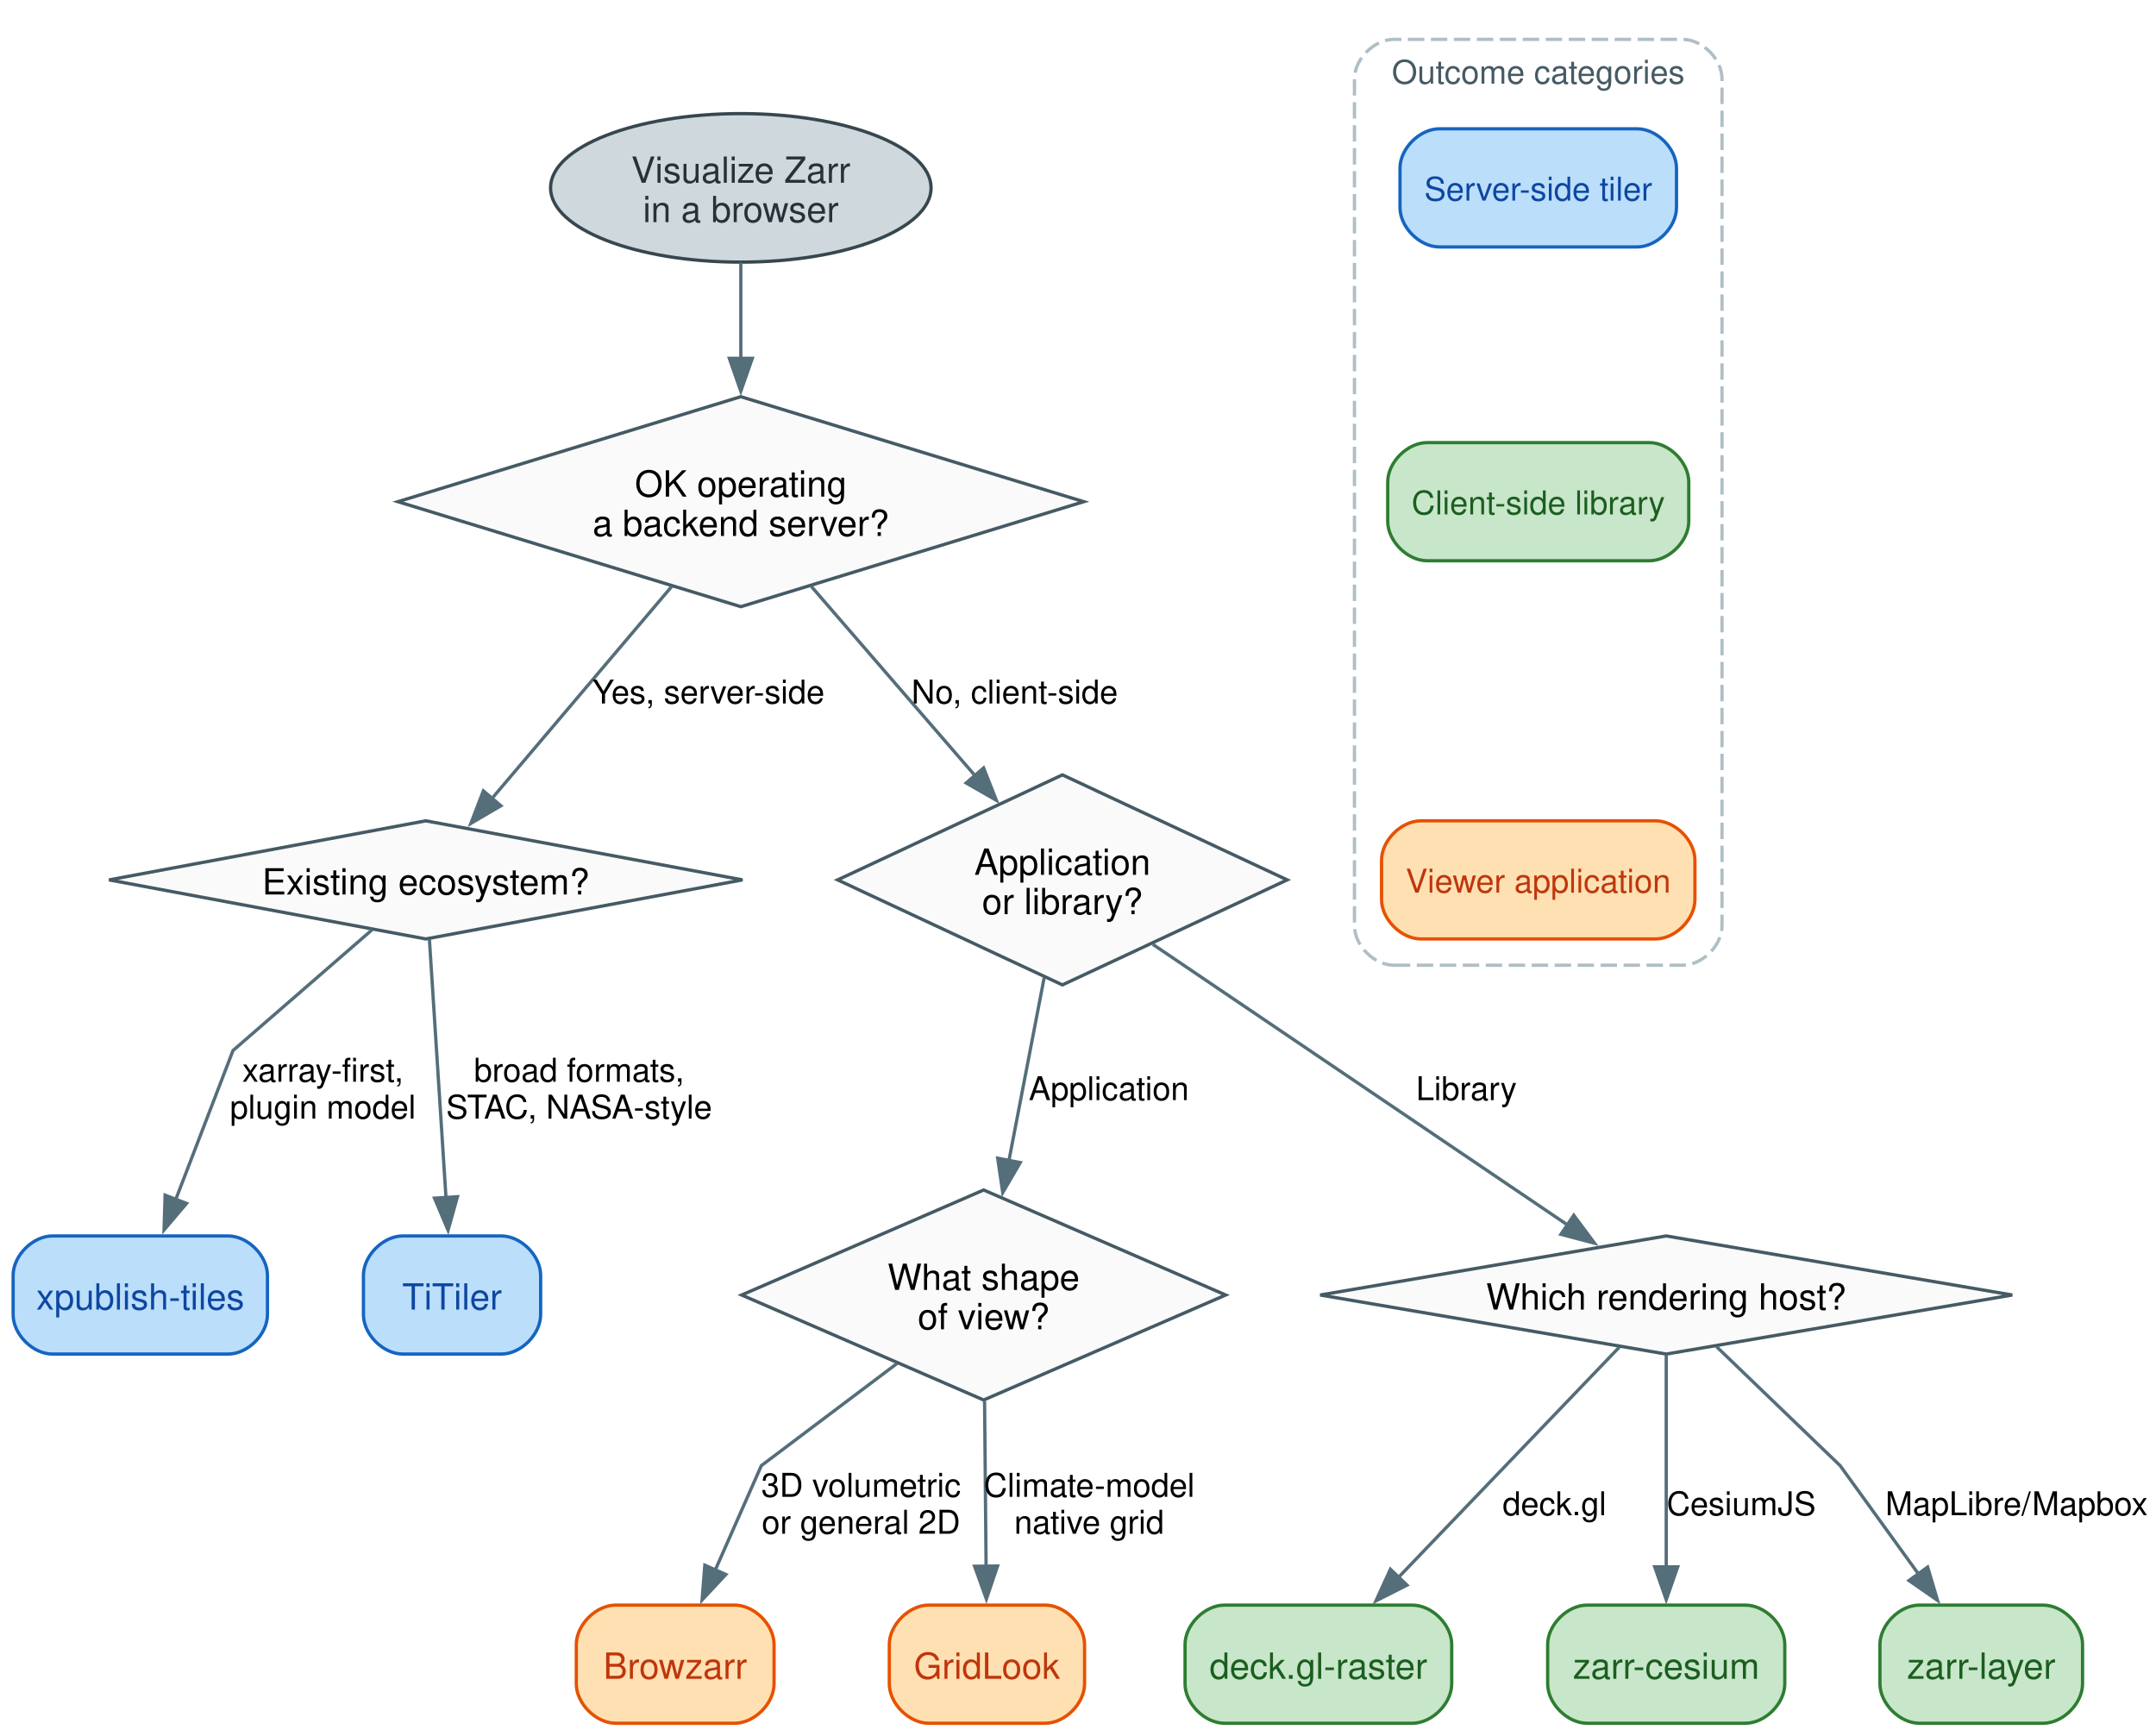
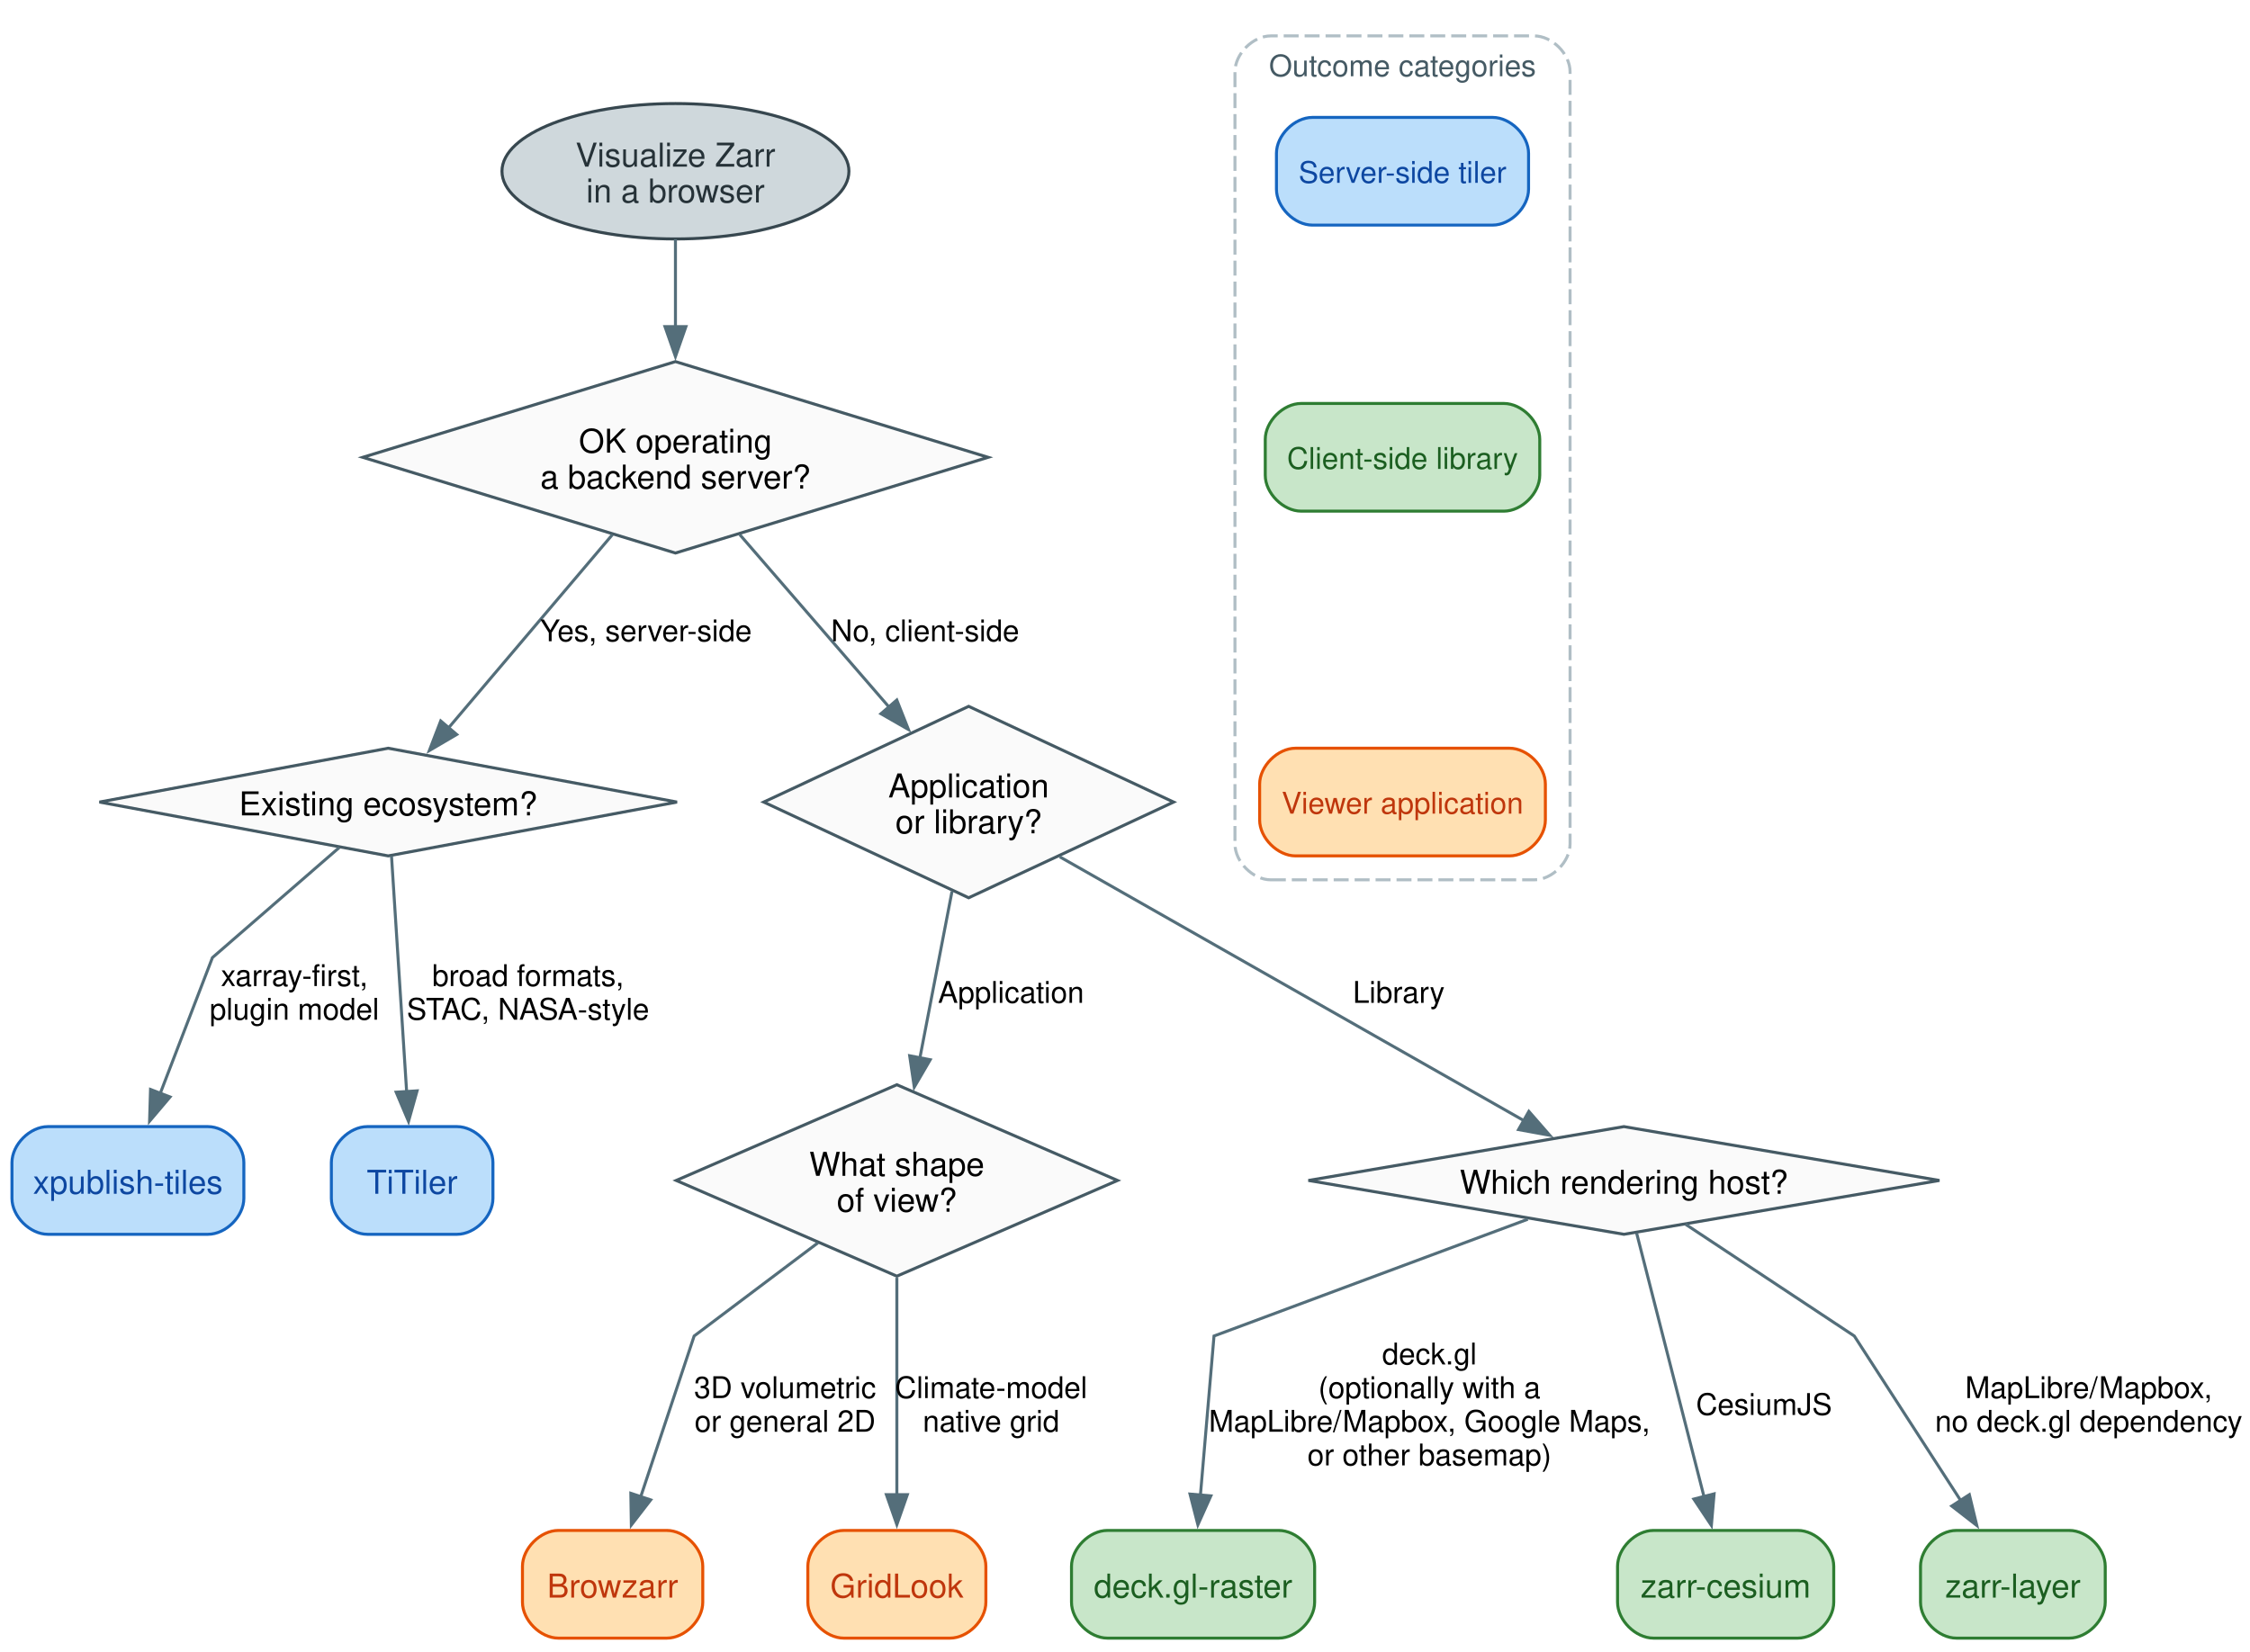
- <svg xmlns="http://www.w3.org/2000/svg" width="657pt" height="529pt" viewBox="0.00 0.00 657.00 529.00">
-   <g id="graph0" class="graph" transform="scale(1 1) rotate(0) translate(4 525.13)">
+ <svg xmlns="http://www.w3.org/2000/svg" width="752pt" height="552pt" viewBox="0.00 0.00 752.00 552.00">
+   <g id="graph0" class="graph" transform="scale(1 1) rotate(0) translate(4 547.63)">
    <g id="clust1" class="cluster">
-       <path fill="none" stroke="#b0bec5" stroke-dasharray="5,2" d="M420.75,-231C420.75,-231 508.75,-231 508.75,-231 514.75,-231 520.75,-237 520.75,-243 520.75,-243 520.75,-501.13 520.75,-501.13 520.75,-507.13 514.75,-513.13 508.75,-513.13 508.75,-513.13 420.75,-513.13 420.75,-513.13 414.75,-513.13 408.75,-507.13 408.75,-501.13 408.75,-501.13 408.75,-243 408.75,-243 408.75,-237 414.75,-231 420.75,-231" />
-       <text xml:space="preserve" text-anchor="middle" x="464.75" y="-499.63" font-family="Helvetica,Arial,sans-serif" font-size="10.00" fill="#455a64">Outcome categories</text>
+       <path fill="none" stroke="#b0bec5" stroke-dasharray="5,2" d="M420.75,-253.5C420.75,-253.5 508.75,-253.5 508.75,-253.5 514.75,-253.5 520.75,-259.5 520.75,-265.5 520.75,-265.5 520.75,-523.63 520.75,-523.63 520.75,-529.63 514.75,-535.63 508.75,-535.63 508.75,-535.63 420.75,-535.63 420.75,-535.63 414.75,-535.63 408.75,-529.63 408.75,-523.63 408.75,-523.63 408.75,-265.5 408.75,-265.5 408.75,-259.5 414.75,-253.5 420.75,-253.5" />
+       <text xml:space="preserve" text-anchor="middle" x="464.75" y="-522.13" font-family="Helvetica,Arial,sans-serif" font-size="10.00" fill="#455a64">Outcome categories</text>
    </g>
    <g id="node1" class="node">
-       <ellipse fill="#cfd8dc" stroke="#37474f" cx="221.75" cy="-467.88" rx="57.98" ry="22.63" />
-       <text xml:space="preserve" text-anchor="middle" x="221.75" y="-469.43" font-family="Helvetica,Arial,sans-serif" font-size="11.00" fill="#263238">Visualize Zarr</text>
-       <text xml:space="preserve" text-anchor="middle" x="221.75" y="-457.43" font-family="Helvetica,Arial,sans-serif" font-size="11.00" fill="#263238">in a browser</text>
+       <ellipse fill="#cfd8dc" stroke="#37474f" cx="221.75" cy="-490.38" rx="57.98" ry="22.63" />
+       <text xml:space="preserve" text-anchor="middle" x="221.75" y="-491.93" font-family="Helvetica,Arial,sans-serif" font-size="11.00" fill="#263238">Visualize Zarr</text>
+       <text xml:space="preserve" text-anchor="middle" x="221.75" y="-479.93" font-family="Helvetica,Arial,sans-serif" font-size="11.00" fill="#263238">in a browser</text>
    </g>
    <g id="node2" class="node">
-       <polygon fill="#fafafa" stroke="#455a64" points="221.75,-404.25 117.25,-372.25 221.75,-340.25 326.25,-372.25 221.75,-404.25" />
-       <text xml:space="preserve" text-anchor="middle" x="221.75" y="-373.8" font-family="Helvetica,Arial,sans-serif" font-size="11.00">OK operating</text>
-       <text xml:space="preserve" text-anchor="middle" x="221.75" y="-361.8" font-family="Helvetica,Arial,sans-serif" font-size="11.00">a backend server?</text>
+       <polygon fill="#fafafa" stroke="#455a64" points="221.75,-426.75 117.25,-394.75 221.75,-362.75 326.25,-394.75 221.75,-426.75" />
+       <text xml:space="preserve" text-anchor="middle" x="221.75" y="-396.3" font-family="Helvetica,Arial,sans-serif" font-size="11.00">OK operating</text>
+       <text xml:space="preserve" text-anchor="middle" x="221.75" y="-384.3" font-family="Helvetica,Arial,sans-serif" font-size="11.00">a backend server?</text>
    </g>
    <g id="edge1" class="edge">
-       <path fill="none" stroke="#546e7a" d="M221.75,-445.16C221.75,-436.37 221.75,-425.9 221.75,-415.71" />
-       <polygon fill="#546e7a" stroke="#546e7a" points="225.25,-415.94 221.75,-405.94 218.25,-415.94 225.25,-415.94" />
+       <path fill="none" stroke="#546e7a" d="M221.75,-467.66C221.75,-458.87 221.75,-448.4 221.75,-438.21" />
+       <polygon fill="#546e7a" stroke="#546e7a" points="225.25,-438.44 221.75,-428.44 218.25,-438.44 225.25,-438.44" />
    </g>
    <g id="node3" class="node">
-       <polygon fill="#fafafa" stroke="#455a64" points="125.75,-275 29.23,-257 125.75,-239 222.27,-257 125.75,-275" />
-       <text xml:space="preserve" text-anchor="middle" x="125.75" y="-252.55" font-family="Helvetica,Arial,sans-serif" font-size="11.00">Existing ecosystem?</text>
+       <polygon fill="#fafafa" stroke="#455a64" points="125.75,-297.5 29.23,-279.5 125.75,-261.5 222.27,-279.5 125.75,-297.5" />
+       <text xml:space="preserve" text-anchor="middle" x="125.75" y="-275.05" font-family="Helvetica,Arial,sans-serif" font-size="11.00">Existing ecosystem?</text>
    </g>
    <g id="edge2" class="edge">
-       <path fill="none" stroke="#546e7a" d="M200.68,-346.4C184.37,-327.15 161.91,-300.66 145.84,-281.71" />
-       <polygon fill="#546e7a" stroke="#546e7a" points="148.64,-279.59 139.5,-274.23 143.3,-284.12 148.64,-279.59" />
-       <text xml:space="preserve" text-anchor="middle" x="211.88" y="-310.75" font-family="Helvetica,Arial,sans-serif" font-size="10.00">Yes, server-side</text>
+       <path fill="none" stroke="#546e7a" d="M200.68,-368.9C184.37,-349.65 161.91,-323.16 145.84,-304.21" />
+       <polygon fill="#546e7a" stroke="#546e7a" points="148.64,-302.09 139.5,-296.73 143.3,-306.62 148.64,-302.09" />
+       <text xml:space="preserve" text-anchor="middle" x="211.88" y="-333.25" font-family="Helvetica,Arial,sans-serif" font-size="10.00">Yes, server-side</text>
    </g>
    <g id="node4" class="node">
-       <polygon fill="#fafafa" stroke="#455a64" points="319.75,-289 251.25,-257 319.75,-225 388.25,-257 319.75,-289" />
-       <text xml:space="preserve" text-anchor="middle" x="319.75" y="-258.55" font-family="Helvetica,Arial,sans-serif" font-size="11.00">Application</text>
-       <text xml:space="preserve" text-anchor="middle" x="319.75" y="-246.55" font-family="Helvetica,Arial,sans-serif" font-size="11.00">or library?</text>
+       <polygon fill="#fafafa" stroke="#455a64" points="319.75,-311.5 251.25,-279.5 319.75,-247.5 388.25,-279.5 319.75,-311.5" />
+       <text xml:space="preserve" text-anchor="middle" x="319.75" y="-281.05" font-family="Helvetica,Arial,sans-serif" font-size="11.00">Application</text>
+       <text xml:space="preserve" text-anchor="middle" x="319.75" y="-269.05" font-family="Helvetica,Arial,sans-serif" font-size="11.00">or library?</text>
    </g>
    <g id="edge3" class="edge">
-       <path fill="none" stroke="#546e7a" d="M243.26,-346.4C257.98,-329.39 277.59,-306.72 293.27,-288.6" />
-       <polygon fill="#546e7a" stroke="#546e7a" points="295.73,-291.11 299.62,-281.26 290.43,-286.53 295.73,-291.11" />
-       <text xml:space="preserve" text-anchor="middle" x="305.19" y="-310.75" font-family="Helvetica,Arial,sans-serif" font-size="10.00">No, client-side</text>
+       <path fill="none" stroke="#546e7a" d="M243.26,-368.9C257.98,-351.89 277.59,-329.22 293.27,-311.1" />
+       <polygon fill="#546e7a" stroke="#546e7a" points="295.73,-313.61 299.62,-303.76 290.43,-309.03 295.73,-313.61" />
+       <text xml:space="preserve" text-anchor="middle" x="305.19" y="-333.25" font-family="Helvetica,Arial,sans-serif" font-size="10.00">No, client-side</text>
    </g>
    <g id="node7" class="node">
-       <path fill="#bbdefb" stroke="#1565c0" d="M65.5,-148.5C65.5,-148.5 12,-148.5 12,-148.5 6,-148.5 0,-142.5 0,-136.5 0,-136.5 0,-124.5 0,-124.5 0,-118.5 6,-112.5 12,-112.5 12,-112.5 65.5,-112.5 65.5,-112.5 71.5,-112.5 77.5,-118.5 77.5,-124.5 77.5,-124.5 77.5,-136.5 77.5,-136.5 77.5,-142.5 71.5,-148.5 65.5,-148.5" />
-       <text xml:space="preserve" text-anchor="middle" x="38.75" y="-126.05" font-family="Helvetica,Arial,sans-serif" font-size="11.00" fill="#0d47a1">xpublish-tiles</text>
+       <path fill="#bbdefb" stroke="#1565c0" d="M65.5,-171C65.5,-171 12,-171 12,-171 6,-171 0,-165 0,-159 0,-159 0,-147 0,-147 0,-141 6,-135 12,-135 12,-135 65.5,-135 65.5,-135 71.5,-135 77.5,-141 77.5,-147 77.5,-147 77.5,-159 77.5,-159 77.5,-165 71.5,-171 65.5,-171" />
+       <text xml:space="preserve" text-anchor="middle" x="38.75" y="-148.55" font-family="Helvetica,Arial,sans-serif" font-size="11.00" fill="#0d47a1">xpublish-tiles</text>
    </g>
    <g id="edge4" class="edge">
-       <path fill="none" stroke="#546e7a" d="M109.38,-241.79C92,-226.7 67,-205 67,-205 67,-205 57.51,-180.32 49.54,-159.56" />
-       <polygon fill="#546e7a" stroke="#546e7a" points="52.84,-158.41 45.99,-150.33 46.31,-160.92 52.84,-158.41" />
-       <text xml:space="preserve" text-anchor="middle" x="94.38" y="-195.5" font-family="Helvetica,Arial,sans-serif" font-size="10.00">xarray-first,</text>
-       <text xml:space="preserve" text-anchor="middle" x="94.38" y="-184.25" font-family="Helvetica,Arial,sans-serif" font-size="10.00">plugin model</text>
+       <path fill="none" stroke="#546e7a" d="M109.38,-264.29C92,-249.2 67,-227.5 67,-227.5 67,-227.5 57.51,-202.82 49.54,-182.06" />
+       <polygon fill="#546e7a" stroke="#546e7a" points="52.84,-180.91 45.99,-172.83 46.31,-183.42 52.84,-180.91" />
+       <text xml:space="preserve" text-anchor="middle" x="94.38" y="-218" font-family="Helvetica,Arial,sans-serif" font-size="10.00">xarray-first,</text>
+       <text xml:space="preserve" text-anchor="middle" x="94.38" y="-206.75" font-family="Helvetica,Arial,sans-serif" font-size="10.00">plugin model</text>
    </g>
    <g id="node8" class="node">
-       <path fill="#bbdefb" stroke="#1565c0" d="M148.75,-148.5C148.75,-148.5 118.75,-148.5 118.75,-148.5 112.75,-148.5 106.75,-142.5 106.75,-136.5 106.75,-136.5 106.75,-124.5 106.75,-124.5 106.75,-118.5 112.75,-112.5 118.75,-112.5 118.75,-112.5 148.75,-112.5 148.75,-112.5 154.75,-112.5 160.75,-118.5 160.75,-124.5 160.75,-124.5 160.75,-136.5 160.75,-136.5 160.75,-142.5 154.75,-148.5 148.75,-148.5" />
-       <text xml:space="preserve" text-anchor="middle" x="133.75" y="-126.05" font-family="Helvetica,Arial,sans-serif" font-size="11.00" fill="#0d47a1">TiTiler</text>
+       <path fill="#bbdefb" stroke="#1565c0" d="M148.75,-171C148.75,-171 118.75,-171 118.75,-171 112.75,-171 106.75,-165 106.75,-159 106.75,-159 106.75,-147 106.75,-147 106.75,-141 112.75,-135 118.75,-135 118.75,-135 148.75,-135 148.75,-135 154.75,-135 160.75,-141 160.75,-147 160.75,-147 160.75,-159 160.75,-159 160.75,-165 154.75,-171 148.75,-171" />
+       <text xml:space="preserve" text-anchor="middle" x="133.75" y="-148.55" font-family="Helvetica,Arial,sans-serif" font-size="11.00" fill="#0d47a1">TiTiler</text>
    </g>
    <g id="edge5" class="edge">
-       <path fill="none" stroke="#546e7a" d="M126.85,-238.95C128.15,-218.67 130.34,-184.5 131.91,-160.14" />
-       <polygon fill="#546e7a" stroke="#546e7a" points="135.4,-160.46 132.54,-150.25 128.41,-160.01 135.4,-160.46" />
-       <text xml:space="preserve" text-anchor="middle" x="172.47" y="-195.5" font-family="Helvetica,Arial,sans-serif" font-size="10.00">broad formats,</text>
-       <text xml:space="preserve" text-anchor="middle" x="172.47" y="-184.25" font-family="Helvetica,Arial,sans-serif" font-size="10.00">STAC, NASA-style</text>
+       <path fill="none" stroke="#546e7a" d="M126.85,-261.45C128.15,-241.17 130.34,-207 131.91,-182.64" />
+       <polygon fill="#546e7a" stroke="#546e7a" points="135.4,-182.96 132.54,-172.75 128.41,-182.51 135.4,-182.96" />
+       <text xml:space="preserve" text-anchor="middle" x="172.47" y="-218" font-family="Helvetica,Arial,sans-serif" font-size="10.00">broad formats,</text>
+       <text xml:space="preserve" text-anchor="middle" x="172.47" y="-206.75" font-family="Helvetica,Arial,sans-serif" font-size="10.00">STAC, NASA-style</text>
    </g>
    <g id="node5" class="node">
-       <polygon fill="#fafafa" stroke="#455a64" points="295.75,-162.5 222,-130.5 295.75,-98.5 369.5,-130.5 295.75,-162.5" />
-       <text xml:space="preserve" text-anchor="middle" x="295.75" y="-132.05" font-family="Helvetica,Arial,sans-serif" font-size="11.00">What shape</text>
-       <text xml:space="preserve" text-anchor="middle" x="295.75" y="-120.05" font-family="Helvetica,Arial,sans-serif" font-size="11.00">of view?</text>
+       <polygon fill="#fafafa" stroke="#455a64" points="295.75,-185 222,-153 295.75,-121 369.5,-153 295.75,-185" />
+       <text xml:space="preserve" text-anchor="middle" x="295.75" y="-154.55" font-family="Helvetica,Arial,sans-serif" font-size="11.00">What shape</text>
+       <text xml:space="preserve" text-anchor="middle" x="295.75" y="-142.55" font-family="Helvetica,Arial,sans-serif" font-size="11.00">of view?</text>
    </g>
    <g id="edge6" class="edge">
-       <path fill="none" stroke="#546e7a" d="M314.18,-227.12C310.99,-210.55 306.93,-189.49 303.43,-171.35" />
-       <polygon fill="#546e7a" stroke="#546e7a" points="306.9,-170.86 301.57,-161.71 300.03,-172.19 306.9,-170.86" />
-       <text xml:space="preserve" text-anchor="middle" x="333.9" y="-189.88" font-family="Helvetica,Arial,sans-serif" font-size="10.00">Application</text>
+       <path fill="none" stroke="#546e7a" d="M314.18,-249.62C310.99,-233.05 306.93,-211.99 303.43,-193.85" />
+       <polygon fill="#546e7a" stroke="#546e7a" points="306.9,-193.36 301.57,-184.21 300.03,-194.69 306.9,-193.36" />
+       <text xml:space="preserve" text-anchor="middle" x="333.9" y="-212.38" font-family="Helvetica,Arial,sans-serif" font-size="10.00">Application</text>
    </g>
    <g id="node6" class="node">
-       <polygon fill="#fafafa" stroke="#455a64" points="503.75,-148.5 398.3,-130.5 503.75,-112.5 609.2,-130.5 503.75,-148.5" />
-       <text xml:space="preserve" text-anchor="middle" x="503.75" y="-126.05" font-family="Helvetica,Arial,sans-serif" font-size="11.00">Which rendering host?</text>
+       <polygon fill="#fafafa" stroke="#455a64" points="538.75,-171 433.3,-153 538.75,-135 644.2,-153 538.75,-171" />
+       <text xml:space="preserve" text-anchor="middle" x="538.75" y="-148.55" font-family="Helvetica,Arial,sans-serif" font-size="11.00">Which rendering host?</text>
    </g>
    <g id="edge7" class="edge">
-       <path fill="none" stroke="#546e7a" d="M347.3,-237.36C381.29,-214.36 438.89,-175.39 473.91,-151.69" />
-       <polygon fill="#546e7a" stroke="#546e7a" points="475.58,-154.79 481.9,-146.29 471.65,-148.99 475.58,-154.79" />
-       <text xml:space="preserve" text-anchor="middle" x="442.86" y="-189.88" font-family="Helvetica,Arial,sans-serif" font-size="10.00">Library</text>
+       <path fill="none" stroke="#546e7a" d="M350.2,-261.19C391.03,-237.98 463.24,-196.93 505.46,-172.92" />
+       <polygon fill="#546e7a" stroke="#546e7a" points="506.98,-176.09 513.95,-168.1 503.52,-170 506.98,-176.09" />
+       <text xml:space="preserve" text-anchor="middle" x="463.49" y="-212.38" font-family="Helvetica,Arial,sans-serif" font-size="10.00">Library</text>
    </g>
    <g id="node12" class="node">
-       <path fill="#ffe0b2" stroke="#e65100" d="M219.88,-36C219.88,-36 183.62,-36 183.62,-36 177.62,-36 171.62,-30 171.62,-24 171.62,-24 171.62,-12 171.62,-12 171.62,-6 177.62,0 183.62,0 183.62,0 219.88,0 219.88,0 225.88,0 231.88,-6 231.88,-12 231.88,-12 231.88,-24 231.88,-24 231.88,-30 225.88,-36 219.88,-36" />
-       <text xml:space="preserve" text-anchor="middle" x="201.75" y="-13.55" font-family="Helvetica,Arial,sans-serif" font-size="11.00" fill="#bf360c">Browzarr</text>
+       <path fill="#ffe0b2" stroke="#e65100" d="M218.88,-36C218.88,-36 182.62,-36 182.62,-36 176.62,-36 170.62,-30 170.62,-24 170.62,-24 170.62,-12 170.62,-12 170.62,-6 176.62,0 182.62,0 182.62,0 218.88,0 218.88,0 224.88,0 230.88,-6 230.88,-12 230.88,-12 230.88,-24 230.88,-24 230.88,-30 224.88,-36 218.88,-36" />
+       <text xml:space="preserve" text-anchor="middle" x="200.75" y="-13.55" font-family="Helvetica,Arial,sans-serif" font-size="11.00" fill="#bf360c">Browzarr</text>
    </g>
    <g id="edge8" class="edge">
-       <path fill="none" stroke="#546e7a" d="M269.36,-109.64C250.34,-95.32 228,-78.5 228,-78.5 228,-78.5 220.8,-62.18 213.94,-46.64" />
-       <polygon fill="#546e7a" stroke="#546e7a" points="217.19,-45.33 209.95,-37.59 210.79,-48.16 217.19,-45.33" />
-       <text xml:space="preserve" text-anchor="middle" x="258.38" y="-69" font-family="Helvetica,Arial,sans-serif" font-size="10.00">3D volumetric</text>
-       <text xml:space="preserve" text-anchor="middle" x="258.38" y="-57.75" font-family="Helvetica,Arial,sans-serif" font-size="10.00">or general 2D</text>
+       <path fill="none" stroke="#546e7a" d="M269.36,-132.14C250.34,-117.82 228,-101 228,-101 228,-101 217.96,-70.79 210.07,-47.04" />
+       <polygon fill="#546e7a" stroke="#546e7a" points="213.48,-46.21 207.01,-37.83 206.84,-48.42 213.48,-46.21" />
+       <text xml:space="preserve" text-anchor="middle" x="258.38" y="-80.25" font-family="Helvetica,Arial,sans-serif" font-size="10.00">3D volumetric</text>
+       <text xml:space="preserve" text-anchor="middle" x="258.38" y="-69" font-family="Helvetica,Arial,sans-serif" font-size="10.00">or general 2D</text>
    </g>
    <g id="node13" class="node">
-       <path fill="#ffe0b2" stroke="#e65100" d="M314.5,-36C314.5,-36 279,-36 279,-36 273,-36 267,-30 267,-24 267,-24 267,-12 267,-12 267,-6 273,0 279,0 279,0 314.5,0 314.5,0 320.5,0 326.5,-6 326.5,-12 326.5,-12 326.5,-24 326.5,-24 326.5,-30 320.5,-36 314.5,-36" />
-       <text xml:space="preserve" text-anchor="middle" x="296.75" y="-13.55" font-family="Helvetica,Arial,sans-serif" font-size="11.00" fill="#bf360c">GridLook</text>
+       <path fill="#ffe0b2" stroke="#e65100" d="M313.5,-36C313.5,-36 278,-36 278,-36 272,-36 266,-30 266,-24 266,-24 266,-12 266,-12 266,-6 272,0 278,0 278,0 313.5,0 313.5,0 319.5,0 325.5,-6 325.5,-12 325.5,-12 325.5,-24 325.5,-24 325.5,-30 319.5,-36 313.5,-36" />
+       <text xml:space="preserve" text-anchor="middle" x="295.75" y="-13.55" font-family="Helvetica,Arial,sans-serif" font-size="11.00" fill="#bf360c">GridLook</text>
    </g>
    <g id="edge9" class="edge">
-       <path fill="none" stroke="#546e7a" d="M296.03,-98.13C296.18,-82.32 296.35,-63.28 296.49,-47.84" />
-       <polygon fill="#546e7a" stroke="#546e7a" points="299.99,-47.91 296.58,-37.87 292.99,-47.84 299.99,-47.91" />
-       <text xml:space="preserve" text-anchor="middle" x="327.9" y="-69" font-family="Helvetica,Arial,sans-serif" font-size="10.00">Climate-model</text>
-       <text xml:space="preserve" text-anchor="middle" x="327.9" y="-57.75" font-family="Helvetica,Arial,sans-serif" font-size="10.00">native grid</text>
+       <path fill="none" stroke="#546e7a" d="M295.75,-120.48C295.75,-98.42 295.75,-69.17 295.75,-47.75" />
+       <polygon fill="#546e7a" stroke="#546e7a" points="299.25,-47.96 295.75,-37.96 292.25,-47.96 299.25,-47.96" />
+       <text xml:space="preserve" text-anchor="middle" x="327.25" y="-80.25" font-family="Helvetica,Arial,sans-serif" font-size="10.00">Climate-model</text>
+       <text xml:space="preserve" text-anchor="middle" x="327.25" y="-69" font-family="Helvetica,Arial,sans-serif" font-size="10.00">native grid</text>
    </g>
    <g id="node9" class="node">
-       <path fill="#c8e6c9" stroke="#2e7d32" d="M426.38,-36C426.38,-36 369.12,-36 369.12,-36 363.12,-36 357.12,-30 357.12,-24 357.12,-24 357.12,-12 357.12,-12 357.12,-6 363.12,0 369.12,0 369.12,0 426.38,0 426.38,0 432.38,0 438.38,-6 438.38,-12 438.38,-12 438.38,-24 438.38,-24 438.38,-30 432.38,-36 426.38,-36" />
-       <text xml:space="preserve" text-anchor="middle" x="397.75" y="-13.55" font-family="Helvetica,Arial,sans-serif" font-size="11.00" fill="#1b5e20">deck.gl-raster</text>
+       <path fill="#c8e6c9" stroke="#2e7d32" d="M423.38,-36C423.38,-36 366.12,-36 366.12,-36 360.12,-36 354.12,-30 354.12,-24 354.12,-24 354.12,-12 354.12,-12 354.12,-6 360.12,0 366.12,0 366.12,0 423.38,0 423.38,0 429.38,0 435.38,-6 435.38,-12 435.38,-12 435.38,-24 435.38,-24 435.38,-30 429.38,-36 423.38,-36" />
+       <text xml:space="preserve" text-anchor="middle" x="394.75" y="-13.55" font-family="Helvetica,Arial,sans-serif" font-size="11.00" fill="#1b5e20">deck.gl-raster</text>
    </g>
    <g id="edge10" class="edge">
-       <path fill="none" stroke="#546e7a" d="M489.45,-114.6C472.19,-96.6 442.89,-66.05 422.05,-44.34" />
-       <polygon fill="#546e7a" stroke="#546e7a" points="424.75,-42.09 415.3,-37.3 419.7,-46.93 424.75,-42.09" />
-       <text xml:space="preserve" text-anchor="middle" x="469.68" y="-63.38" font-family="Helvetica,Arial,sans-serif" font-size="10.00">deck.gl</text>
+       <path fill="none" stroke="#546e7a" d="M506.63,-140.04C466.14,-124.97 401.75,-101 401.75,-101 401.75,-101 399.22,-71.33 397.2,-47.69" />
+       <polygon fill="#546e7a" stroke="#546e7a" points="400.7,-47.56 396.36,-37.9 393.73,-48.16 400.7,-47.56" />
+       <text xml:space="preserve" text-anchor="middle" x="473.75" y="-91.5" font-family="Helvetica,Arial,sans-serif" font-size="10.00">deck.gl</text>
+       <text xml:space="preserve" text-anchor="middle" x="473.75" y="-80.25" font-family="Helvetica,Arial,sans-serif" font-size="10.00">(optionally with a</text>
+       <text xml:space="preserve" text-anchor="middle" x="473.75" y="-69" font-family="Helvetica,Arial,sans-serif" font-size="10.00">MapLibre/Mapbox, Google Maps,</text>
+       <text xml:space="preserve" text-anchor="middle" x="473.75" y="-57.75" font-family="Helvetica,Arial,sans-serif" font-size="10.00">or other basemap)</text>
    </g>
    <g id="node10" class="node">
-       <path fill="#c8e6c9" stroke="#2e7d32" d="M527.88,-36C527.88,-36 479.62,-36 479.62,-36 473.62,-36 467.62,-30 467.62,-24 467.62,-24 467.62,-12 467.62,-12 467.62,-6 473.62,0 479.62,0 479.62,0 527.88,0 527.88,0 533.88,0 539.88,-6 539.88,-12 539.88,-12 539.88,-24 539.88,-24 539.88,-30 533.88,-36 527.88,-36" />
-       <text xml:space="preserve" text-anchor="middle" x="503.75" y="-13.55" font-family="Helvetica,Arial,sans-serif" font-size="11.00" fill="#1b5e20">zarr-cesium</text>
+       <path fill="#c8e6c9" stroke="#2e7d32" d="M596.88,-36C596.88,-36 548.62,-36 548.62,-36 542.62,-36 536.62,-30 536.62,-24 536.62,-24 536.62,-12 536.62,-12 536.62,-6 542.62,0 548.62,0 548.62,0 596.88,0 596.88,0 602.88,0 608.88,-6 608.88,-12 608.88,-12 608.88,-24 608.88,-24 608.88,-30 602.88,-36 596.88,-36" />
+       <text xml:space="preserve" text-anchor="middle" x="572.75" y="-13.55" font-family="Helvetica,Arial,sans-serif" font-size="11.00" fill="#1b5e20">zarr-cesium</text>
    </g>
    <g id="edge11" class="edge">
-       <path fill="none" stroke="#546e7a" d="M503.75,-112.23C503.75,-94.96 503.75,-68.09 503.75,-47.62" />
-       <polygon fill="#546e7a" stroke="#546e7a" points="507.25,-47.66 503.75,-37.66 500.25,-47.66 507.25,-47.66" />
-       <text xml:space="preserve" text-anchor="middle" x="526.62" y="-63.38" font-family="Helvetica,Arial,sans-serif" font-size="10.00">CesiumJS</text>
+       <path fill="none" stroke="#546e7a" d="M542.99,-135.42C548.63,-113.34 558.7,-73.96 565.55,-47.17" />
+       <polygon fill="#546e7a" stroke="#546e7a" points="568.89,-48.23 567.98,-37.67 562.11,-46.49 568.89,-48.23" />
+       <text xml:space="preserve" text-anchor="middle" x="585.58" y="-74.62" font-family="Helvetica,Arial,sans-serif" font-size="10.00">CesiumJS</text>
    </g>
    <g id="node11" class="node">
-       <path fill="#c8e6c9" stroke="#2e7d32" d="M618.62,-36C618.62,-36 580.88,-36 580.88,-36 574.88,-36 568.88,-30 568.88,-24 568.88,-24 568.88,-12 568.88,-12 568.88,-6 574.88,0 580.88,0 580.88,0 618.62,0 618.62,0 624.62,0 630.62,-6 630.62,-12 630.62,-12 630.62,-24 630.62,-24 630.62,-30 624.62,-36 618.62,-36" />
-       <text xml:space="preserve" text-anchor="middle" x="599.75" y="-13.55" font-family="Helvetica,Arial,sans-serif" font-size="11.00" fill="#1b5e20">zarr-layer</text>
+       <path fill="#c8e6c9" stroke="#2e7d32" d="M687.62,-36C687.62,-36 649.88,-36 649.88,-36 643.88,-36 637.88,-30 637.88,-24 637.88,-24 637.88,-12 637.88,-12 637.88,-6 643.88,0 649.88,0 649.88,0 687.62,0 687.62,0 693.62,0 699.62,-6 699.62,-12 699.62,-12 699.62,-24 699.62,-24 699.62,-30 693.62,-36 687.62,-36" />
+       <text xml:space="preserve" text-anchor="middle" x="668.75" y="-13.55" font-family="Helvetica,Arial,sans-serif" font-size="11.00" fill="#1b5e20">zarr-layer</text>
    </g>
    <g id="edge12" class="edge">
-       <path fill="none" stroke="#546e7a" d="M519.08,-114.75C534.73,-99.69 556.75,-78.5 556.75,-78.5 556.75,-78.5 569.23,-61.23 580.75,-45.3" />
-       <polygon fill="#546e7a" stroke="#546e7a" points="583.41,-47.59 586.43,-37.44 577.73,-43.49 583.41,-47.59" />
-       <text xml:space="preserve" text-anchor="middle" x="610.51" y="-63.38" font-family="Helvetica,Arial,sans-serif" font-size="10.00">MapLibre/Mapbox</text>
+       <path fill="none" stroke="#546e7a" d="M559.38,-138.33C582.19,-123.23 615.75,-101 615.75,-101 615.75,-101 635.99,-69.68 651.46,-45.76" />
+       <polygon fill="#546e7a" stroke="#546e7a" points="654.2,-47.96 656.69,-37.66 648.32,-44.16 654.2,-47.96" />
+       <text xml:space="preserve" text-anchor="middle" x="694.09" y="-80.25" font-family="Helvetica,Arial,sans-serif" font-size="10.00">MapLibre/Mapbox,</text>
+       <text xml:space="preserve" text-anchor="middle" x="694.09" y="-69" font-family="Helvetica,Arial,sans-serif" font-size="10.00">no deck.gl dependency</text>
    </g>
    <g id="node14" class="node">
-       <path fill="#bbdefb" stroke="#1565c0" d="M494.88,-485.88C494.88,-485.88 434.62,-485.88 434.62,-485.88 428.62,-485.88 422.62,-479.88 422.62,-473.88 422.62,-473.88 422.62,-461.88 422.62,-461.88 422.62,-455.88 428.62,-449.88 434.62,-449.88 434.62,-449.88 494.88,-449.88 494.88,-449.88 500.88,-449.88 506.88,-455.88 506.88,-461.88 506.88,-461.88 506.88,-473.88 506.88,-473.88 506.88,-479.88 500.88,-485.88 494.88,-485.88" />
-       <text xml:space="preserve" text-anchor="middle" x="464.75" y="-464" font-family="Helvetica,Arial,sans-serif" font-size="10.00" fill="#0d47a1">Server-side tiler</text>
+       <path fill="#bbdefb" stroke="#1565c0" d="M494.88,-508.38C494.88,-508.38 434.62,-508.38 434.62,-508.38 428.62,-508.38 422.62,-502.38 422.62,-496.38 422.62,-496.38 422.62,-484.38 422.62,-484.38 422.62,-478.38 428.62,-472.38 434.62,-472.38 434.62,-472.38 494.88,-472.38 494.88,-472.38 500.88,-472.38 506.88,-478.38 506.88,-484.38 506.88,-484.38 506.88,-496.38 506.88,-496.38 506.88,-502.38 500.88,-508.38 494.88,-508.38" />
+       <text xml:space="preserve" text-anchor="middle" x="464.75" y="-486.5" font-family="Helvetica,Arial,sans-serif" font-size="10.00" fill="#0d47a1">Server-side tiler</text>
    </g>
    <g id="node15" class="node">
-       <path fill="#c8e6c9" stroke="#2e7d32" d="M498.62,-390.25C498.62,-390.25 430.88,-390.25 430.88,-390.25 424.88,-390.25 418.88,-384.25 418.88,-378.25 418.88,-378.25 418.88,-366.25 418.88,-366.25 418.88,-360.25 424.88,-354.25 430.88,-354.25 430.88,-354.25 498.62,-354.25 498.62,-354.25 504.62,-354.25 510.62,-360.25 510.62,-366.25 510.62,-366.25 510.62,-378.25 510.62,-378.25 510.62,-384.25 504.62,-390.25 498.62,-390.25" />
-       <text xml:space="preserve" text-anchor="middle" x="464.75" y="-368.38" font-family="Helvetica,Arial,sans-serif" font-size="10.00" fill="#1b5e20">Client-side library</text>
+       <path fill="#c8e6c9" stroke="#2e7d32" d="M498.62,-412.75C498.62,-412.75 430.88,-412.75 430.88,-412.75 424.88,-412.75 418.88,-406.75 418.88,-400.75 418.88,-400.75 418.88,-388.75 418.88,-388.75 418.88,-382.75 424.88,-376.75 430.88,-376.75 430.88,-376.75 498.62,-376.75 498.62,-376.75 504.62,-376.75 510.62,-382.75 510.62,-388.75 510.62,-388.75 510.62,-400.75 510.62,-400.75 510.62,-406.75 504.62,-412.75 498.62,-412.75" />
+       <text xml:space="preserve" text-anchor="middle" x="464.75" y="-390.88" font-family="Helvetica,Arial,sans-serif" font-size="10.00" fill="#1b5e20">Client-side library</text>
    </g>
    <g id="node16" class="node">
-       <path fill="#ffe0b2" stroke="#e65100" d="M500.5,-275C500.5,-275 429,-275 429,-275 423,-275 417,-269 417,-263 417,-263 417,-251 417,-251 417,-245 423,-239 429,-239 429,-239 500.5,-239 500.5,-239 506.5,-239 512.5,-245 512.5,-251 512.5,-251 512.5,-263 512.5,-263 512.5,-269 506.5,-275 500.5,-275" />
-       <text xml:space="preserve" text-anchor="middle" x="464.75" y="-253.12" font-family="Helvetica,Arial,sans-serif" font-size="10.00" fill="#bf360c">Viewer application</text>
+       <path fill="#ffe0b2" stroke="#e65100" d="M500.5,-297.5C500.5,-297.5 429,-297.5 429,-297.5 423,-297.5 417,-291.5 417,-285.5 417,-285.5 417,-273.5 417,-273.5 417,-267.5 423,-261.5 429,-261.5 429,-261.5 500.5,-261.5 500.5,-261.5 506.5,-261.5 512.5,-267.5 512.5,-273.5 512.5,-273.5 512.5,-285.5 512.5,-285.5 512.5,-291.5 506.5,-297.5 500.5,-297.5" />
+       <text xml:space="preserve" text-anchor="middle" x="464.75" y="-275.62" font-family="Helvetica,Arial,sans-serif" font-size="10.00" fill="#bf360c">Viewer application</text>
    </g>
  </g>
</svg>
